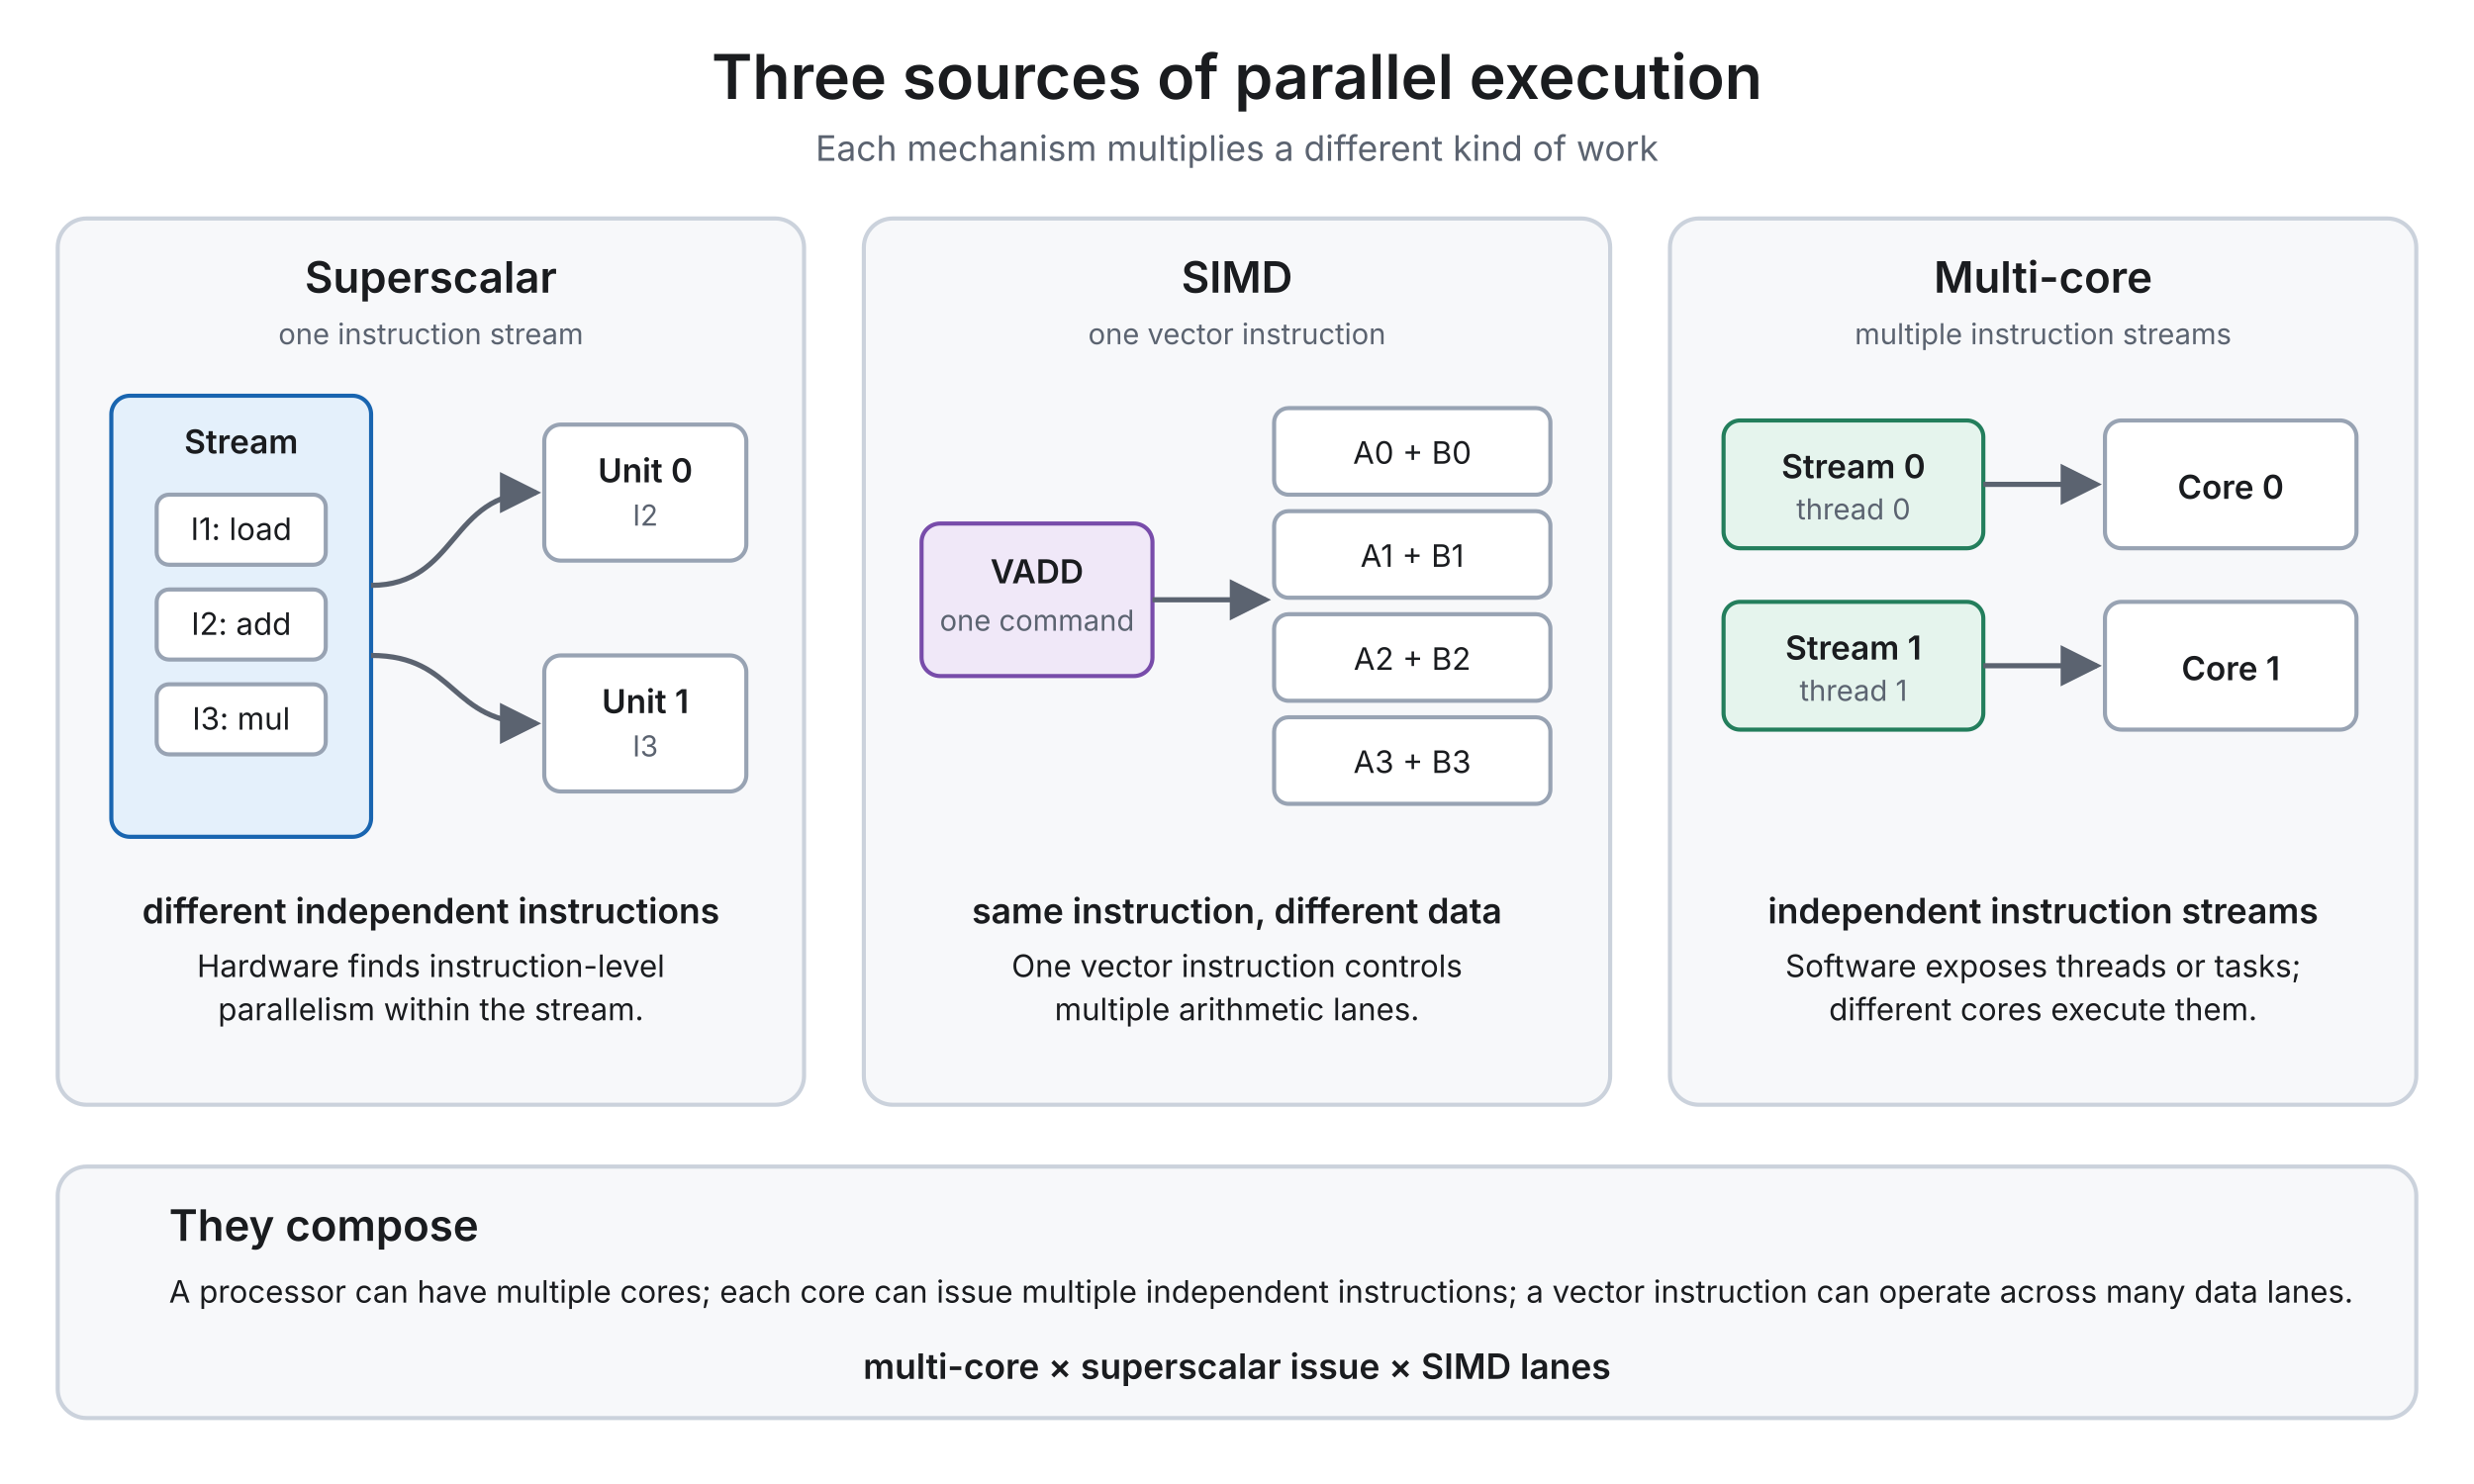
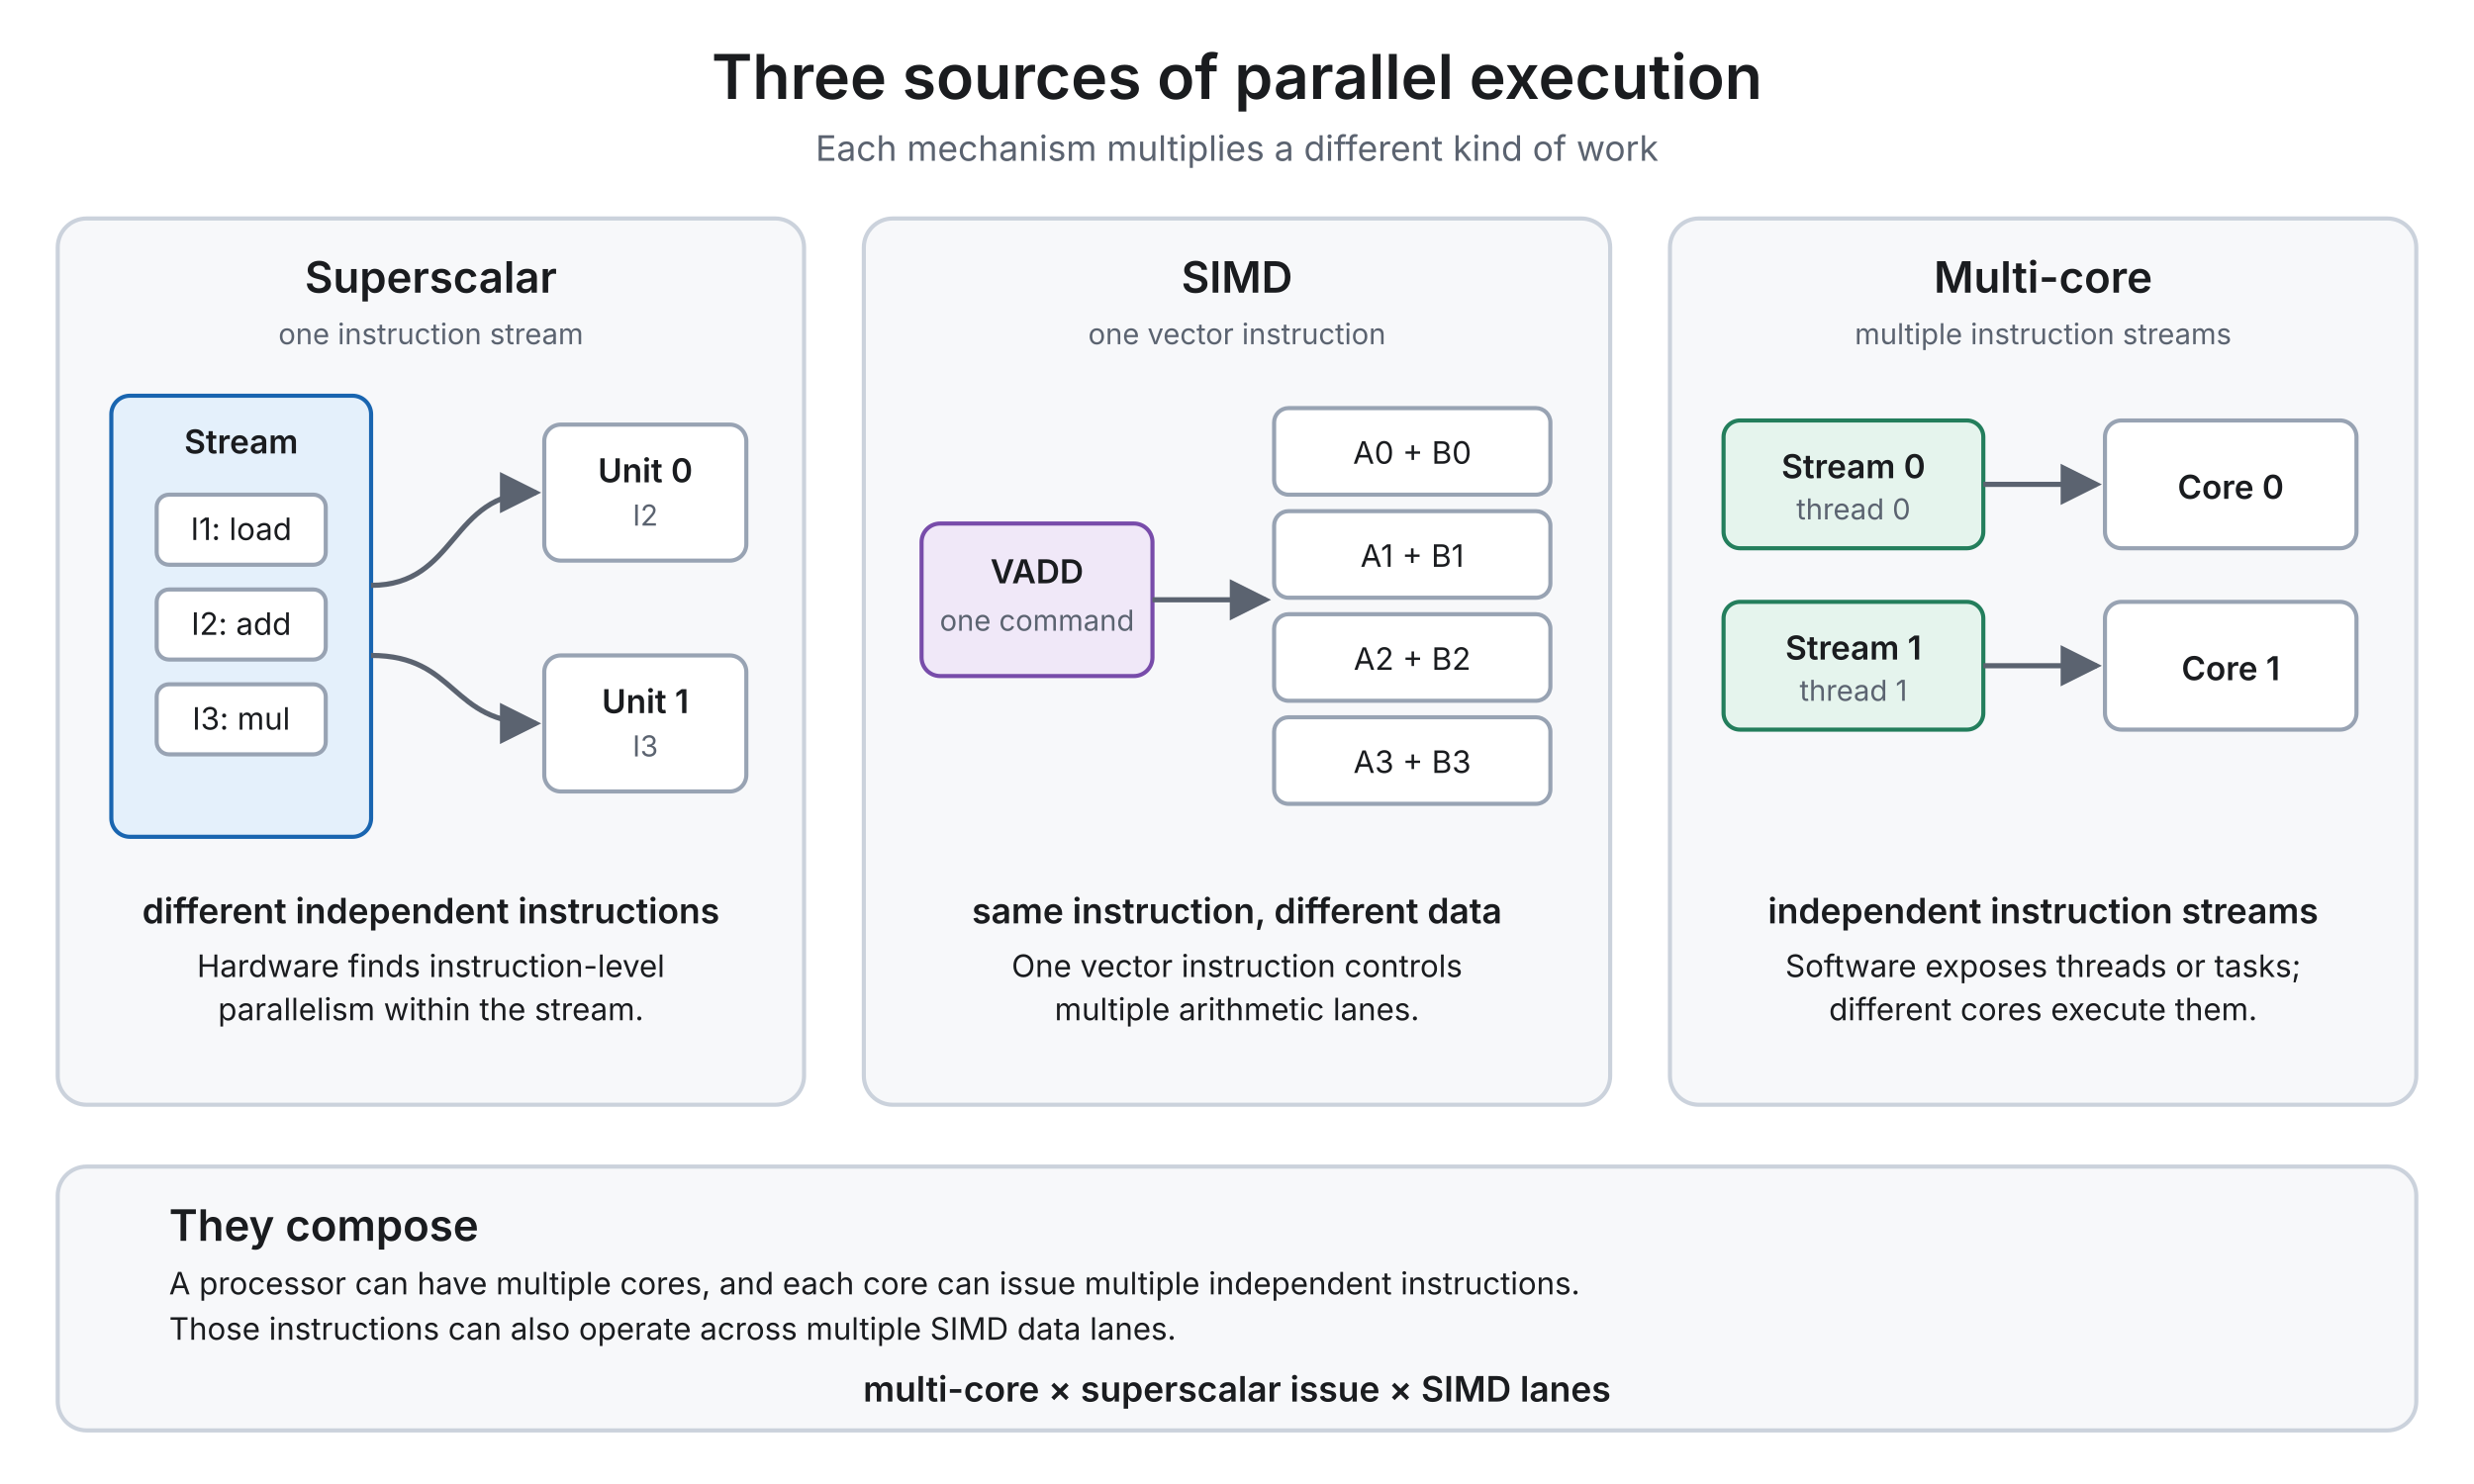
<svg xmlns="http://www.w3.org/2000/svg" width="1200" height="720" viewBox="0 0 1200 720" role="img" aria-labelledby="title desc">
  <defs>
    <marker id="arrow" markerWidth="8" markerHeight="8" refX="7" refY="4" orient="auto">
      <path d="M0 0 L8 4 L0 8 Z" class="arrowhead" />
    </marker>
    <style>
      .background { fill: #ffffff; }
      .panel { fill: #f7f8fa; stroke: #cbd2dc; stroke-width: 2; }
      .structure { fill: #ffffff; stroke: #98a3b3; stroke-width: 2; }
      .blue { fill: #e4f0fb; stroke: #1965b0; stroke-width: 2; }
      .purple { fill: #f0e8f8; stroke: #784caa; stroke-width: 2; }
      .green { fill: #e5f4ed; stroke: #237e5c; stroke-width: 2; }
      .wire { fill: none; stroke: #5b6370; stroke-width: 2.5; marker-end: url(#arrow); }
      .arrowhead { fill: #5b6370; }
      text { fill: #1a1c1f; font-family: ui-sans-serif, system-ui, -apple-system, BlinkMacSystemFont, "Segoe UI", sans-serif; }
      .title { font-size: 30px; font-weight: 600; }
      .subtitle { fill: #5b6370; font-size: 17px; }
      .heading { font-size: 21px; font-weight: 600; }
      .label { font-size: 16px; font-weight: 600; }
      .body { font-size: 15px; }
      .small { fill: #5b6370; font-size: 14px; }
      .summary { font-size: 17px; font-weight: 600; }
      @media (prefers-color-scheme: dark) {
        .background { fill: #181818; }
        .panel { fill: #25272b; stroke: #4d535d; }
        .structure { fill: #303339; stroke: #697281; }
        .blue { fill: #173c5e; stroke: #79b9ff; }
        .purple { fill: #3c2852; stroke: #c299ff; }
        .green { fill: #173f32; stroke: #63d3a5; }
        .wire { stroke: #b5bbc5; }
        .arrowhead { fill: #b5bbc5; }
        text { fill: #f5f7fa; }
        .subtitle, .small { fill: #b5bbc5; }
      }
    </style>
  </defs>
  <rect class="background" width="1200" height="720" />
  <text x="600" y="48" text-anchor="middle" class="title">Three sources of parallel execution</text>
  <text x="600" y="78" text-anchor="middle" class="subtitle">Each mechanism multiplies a different kind of work</text>
  <rect x="28" y="106" width="362" height="430" rx="14" class="panel" />
  <text x="209" y="142" text-anchor="middle" class="heading">Superscalar</text>
  <text x="209" y="167" text-anchor="middle" class="small">one instruction stream</text>
  <rect x="54" y="192" width="126" height="214" rx="9" class="blue" />
  <text x="117" y="220" text-anchor="middle" class="label">Stream</text>
  <rect x="76" y="240" width="82" height="34" rx="6" class="structure" />
  <text x="117" y="262" text-anchor="middle" class="body">I1: load</text>
  <rect x="76" y="286" width="82" height="34" rx="6" class="structure" />
  <text x="117" y="308" text-anchor="middle" class="body">I2: add</text>
  <rect x="76" y="332" width="82" height="34" rx="6" class="structure" />
  <text x="117" y="354" text-anchor="middle" class="body">I3: mul</text>
  <path d="M180 284 C222 284 218 239 260 239" class="wire" />
  <path d="M180 318 C222 318 218 351 260 351" class="wire" />
  <rect x="264" y="206" width="98" height="66" rx="8" class="structure" />
  <text x="313" y="234" text-anchor="middle" class="label">Unit 0</text>
  <text x="313" y="255" text-anchor="middle" class="small">I2</text>
  <rect x="264" y="318" width="98" height="66" rx="8" class="structure" />
  <text x="313" y="346" text-anchor="middle" class="label">Unit 1</text>
  <text x="313" y="367" text-anchor="middle" class="small">I3</text>
  <text x="209" y="448" text-anchor="middle" class="summary">different independent instructions</text>
  <text x="209" y="474" text-anchor="middle" class="body">Hardware finds instruction-level</text>
  <text x="209" y="495" text-anchor="middle" class="body">parallelism within the stream.</text>
  <rect x="419" y="106" width="362" height="430" rx="14" class="panel" />
  <text x="600" y="142" text-anchor="middle" class="heading">SIMD</text>
  <text x="600" y="167" text-anchor="middle" class="small">one vector instruction</text>
  <rect x="447" y="254" width="112" height="74" rx="9" class="purple" />
  <text x="503" y="283" text-anchor="middle" class="label">VADD</text>
  <text x="503" y="306" text-anchor="middle" class="small">one command</text>
  <path d="M559 291 L614 291" class="wire" />
  <rect x="618" y="198" width="134" height="42" rx="7" class="structure" />
  <text x="685" y="225" text-anchor="middle" class="body">A0 + B0</text>
  <rect x="618" y="248" width="134" height="42" rx="7" class="structure" />
  <text x="685" y="275" text-anchor="middle" class="body">A1 + B1</text>
  <rect x="618" y="298" width="134" height="42" rx="7" class="structure" />
  <text x="685" y="325" text-anchor="middle" class="body">A2 + B2</text>
  <rect x="618" y="348" width="134" height="42" rx="7" class="structure" />
  <text x="685" y="375" text-anchor="middle" class="body">A3 + B3</text>
  <text x="600" y="448" text-anchor="middle" class="summary">same instruction, different data</text>
  <text x="600" y="474" text-anchor="middle" class="body">One vector instruction controls</text>
  <text x="600" y="495" text-anchor="middle" class="body">multiple arithmetic lanes.</text>
  <rect x="810" y="106" width="362" height="430" rx="14" class="panel" />
  <text x="991" y="142" text-anchor="middle" class="heading">Multi-core</text>
  <text x="991" y="167" text-anchor="middle" class="small">multiple instruction streams</text>
  <rect x="836" y="204" width="126" height="62" rx="8" class="green" />
  <text x="899" y="232" text-anchor="middle" class="label">Stream 0</text>
  <text x="899" y="252" text-anchor="middle" class="small">thread 0</text>
  <rect x="836" y="292" width="126" height="62" rx="8" class="green" />
  <text x="899" y="320" text-anchor="middle" class="label">Stream 1</text>
  <text x="899" y="340" text-anchor="middle" class="small">thread 1</text>
  <path d="M962 235 L1017 235" class="wire" />
  <path d="M962 323 L1017 323" class="wire" />
  <rect x="1021" y="204" width="122" height="62" rx="8" class="structure" />
  <text x="1082" y="242" text-anchor="middle" class="label">Core 0</text>
  <rect x="1021" y="292" width="122" height="62" rx="8" class="structure" />
  <text x="1082" y="330" text-anchor="middle" class="label">Core 1</text>
  <text x="991" y="448" text-anchor="middle" class="summary">independent instruction streams</text>
  <text x="991" y="474" text-anchor="middle" class="body">Software exposes threads or tasks;</text>
  <text x="991" y="495" text-anchor="middle" class="body">different cores execute them.</text>
-   <rect x="28" y="566" width="1144" height="122" rx="14" class="panel" />
+   <rect x="28" y="566" width="1144" height="128" rx="14" class="panel" />
  <text x="82" y="602" class="heading">They compose</text>
-   <text x="82" y="632" class="body">A processor can have multiple cores; each core can issue multiple independent instructions; a vector instruction can operate across many data lanes.</text>
-   <text x="600" y="669" text-anchor="middle" class="summary">multi-core × superscalar issue × SIMD lanes</text>
+   <text x="82" y="628" class="body">A processor can have multiple cores, and each core can issue multiple independent instructions.</text>
+   <text x="82" y="650" class="body">Those instructions can also operate across multiple SIMD data lanes.</text>
+   <text x="600" y="680" text-anchor="middle" class="summary">multi-core × superscalar issue × SIMD lanes</text>
</svg>
